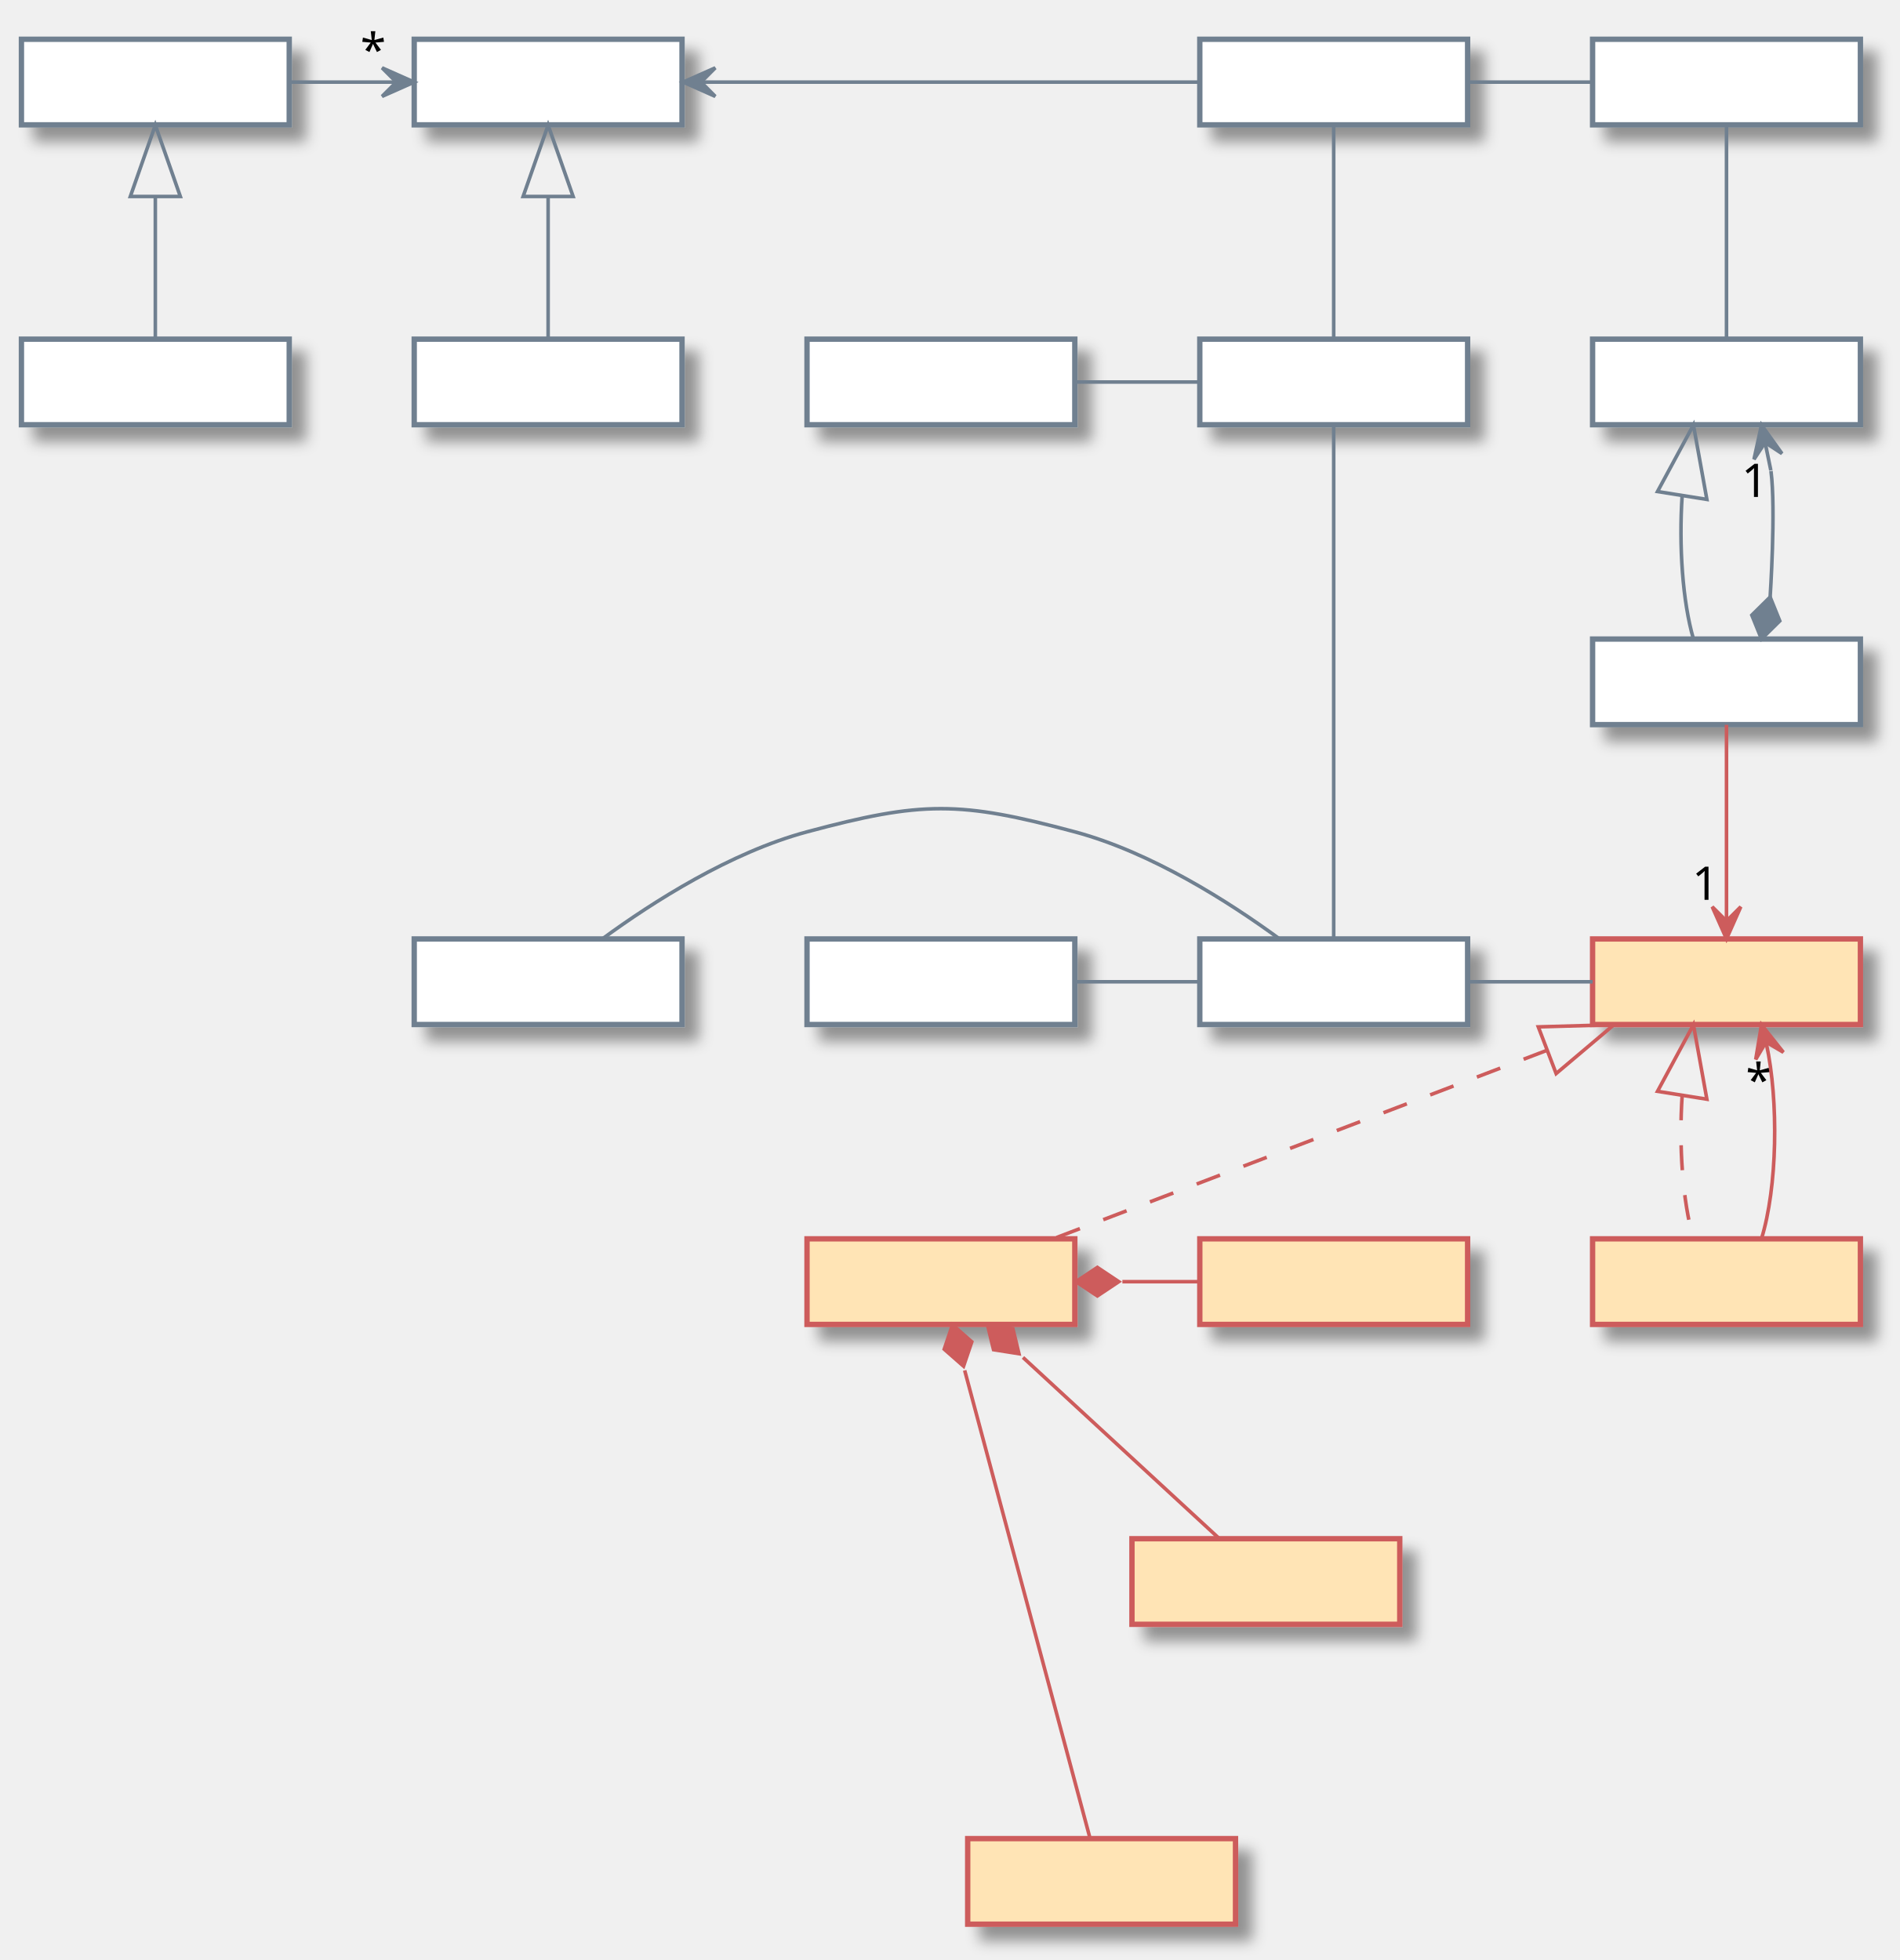
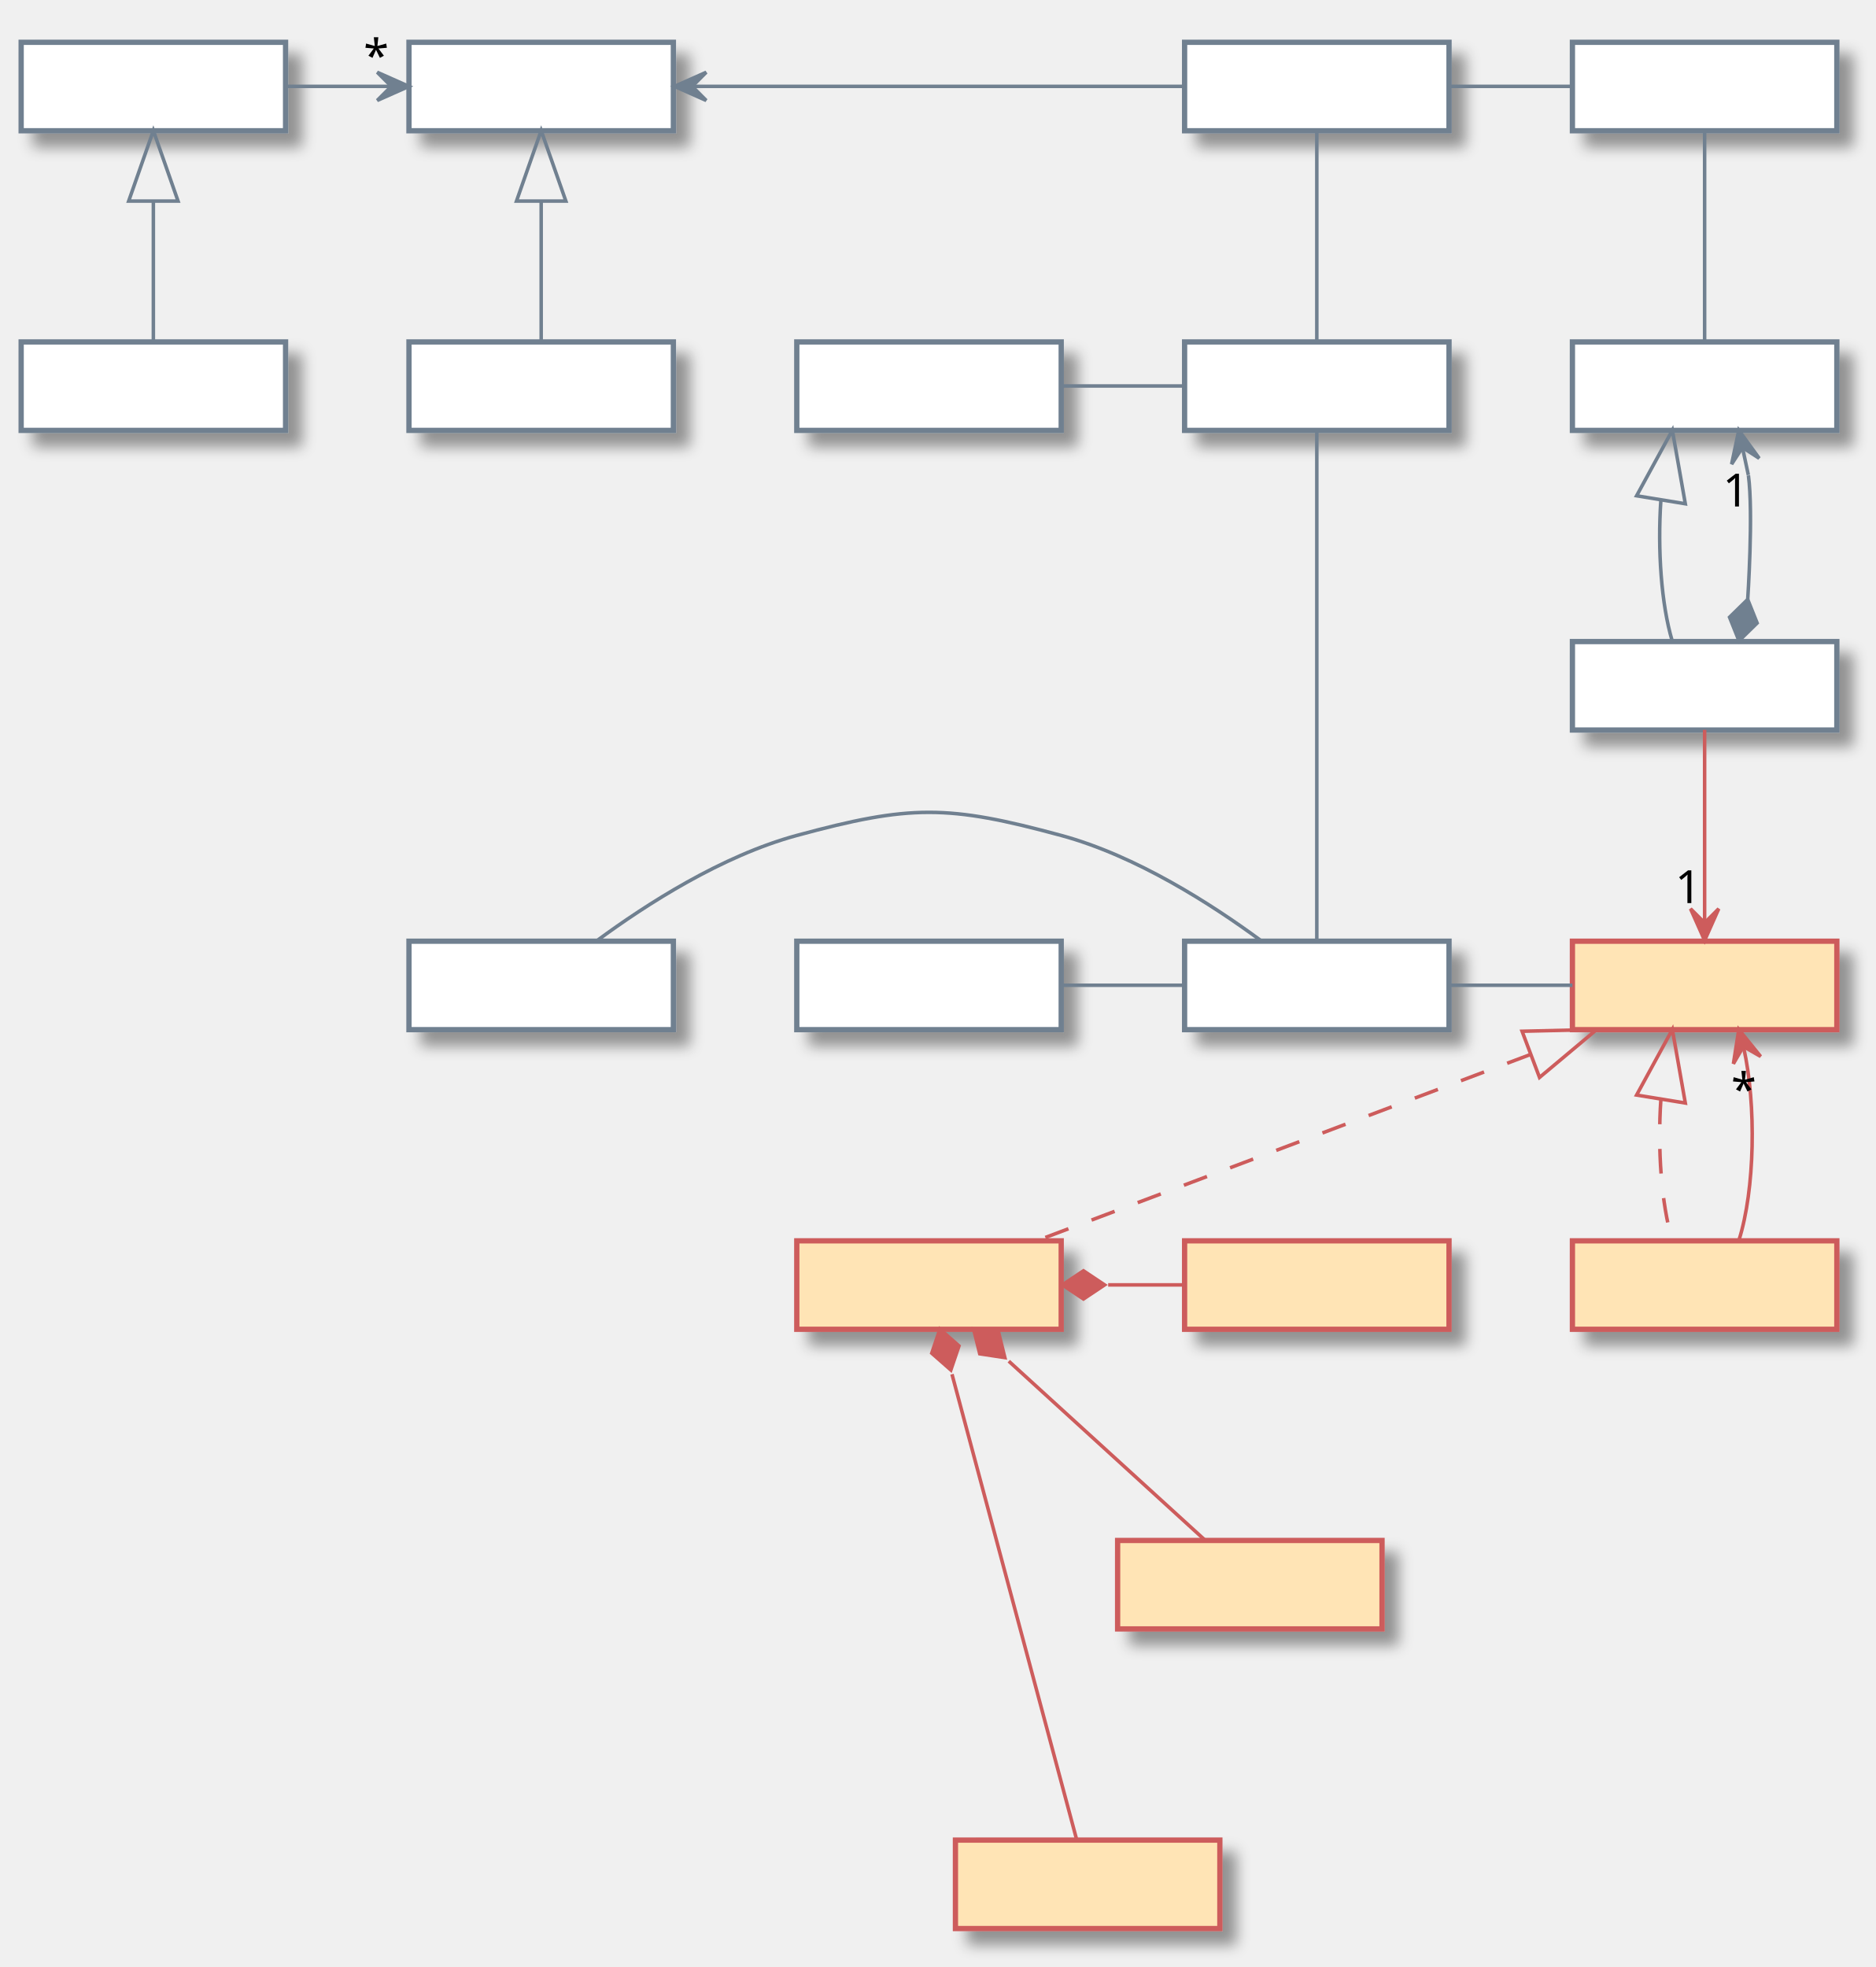
- <svg xmlns="http://www.w3.org/2000/svg" contentScriptType="application/ecmascript" contentStyleType="text/css" height="549px" preserveAspectRatio="none" style="width:532px;height:549px;" version="1.1" viewBox="0 0 532 549" width="532px" zoomAndPan="magnify">
+ <svg xmlns="http://www.w3.org/2000/svg" contentScriptType="application/ecmascript" contentStyleType="text/css" height="558px" preserveAspectRatio="none" style="width:532px;height:558px;" version="1.1" viewBox="0 0 532 558" width="532px" zoomAndPan="magnify">
  <defs>
    <filter height="300%" id="f14rhbidhrgssw" width="300%" x="-1" y="-1">
      <feGaussianBlur result="blurOut" stdDeviation="2.0" />
      <feColorMatrix in="blurOut" result="blurOut2" type="matrix" values="0 0 0 0 0 0 0 0 0 0 0 0 0 0 0 0 0 0 .4 0" />
      <feOffset dx="4.0" dy="4.0" in="blurOut2" result="blurOut3" />
      <feBlend in="SourceGraphic" in2="blurOut3" mode="normal" />
    </filter>
  </defs>
  <g>
-     <rect fill="#FFFFFF" filter="url(#f14rhbidhrgssw)" height="23.969" id="Parent" style="stroke: #708090; stroke-width: 1.5;" width="75" x="446" y="95" />
-     <text fill="#000000" font-family="sans-serif" font-size="12" lengthAdjust="spacingAndGlyphs" textLength="0" x="485.5" y="111.139" />
-     <rect fill="#FFFFFF" filter="url(#f14rhbidhrgssw)" height="23.969" id="Decorator" style="stroke: #708090; stroke-width: 1.5;" width="75" x="446" y="179" />
-     <text fill="#000000" font-family="sans-serif" font-size="12" lengthAdjust="spacingAndGlyphs" textLength="0" x="485.5" y="195.139" />
-     <rect fill="#FFE4B5" filter="url(#f14rhbidhrgssw)" height="23.969" id="Composite" style="stroke: #CD5C5C; stroke-width: 1.5;" width="75" x="446" y="263" />
-     <text fill="#000000" font-family="sans-serif" font-size="12" font-style="italic" lengthAdjust="spacingAndGlyphs" textLength="0" x="485.5" y="279.139" />
-     <rect fill="#FFE4B5" filter="url(#f14rhbidhrgssw)" height="23.969" id="Leaf" style="stroke: #CD5C5C; stroke-width: 1.5;" width="75" x="226" y="347" />
-     <text fill="#000000" font-family="sans-serif" font-size="12" lengthAdjust="spacingAndGlyphs" textLength="0" x="265.5" y="363.139" />
-     <rect fill="#FFE4B5" filter="url(#f14rhbidhrgssw)" height="23.969" id="Comp" style="stroke: #CD5C5C; stroke-width: 1.5;" width="75" x="446" y="347" />
-     <text fill="#000000" font-family="sans-serif" font-size="12" lengthAdjust="spacingAndGlyphs" textLength="0" x="485.5" y="363.139" />
-     <rect fill="#FFFFFF" filter="url(#f14rhbidhrgssw)" height="23.969" id="Listener" style="stroke: #708090; stroke-width: 1.5;" width="75" x="116" y="11" />
-     <text fill="#000000" font-family="sans-serif" font-size="12" font-style="italic" lengthAdjust="spacingAndGlyphs" textLength="0" x="155.5" y="27.139" />
-     <rect fill="#FFFFFF" filter="url(#f14rhbidhrgssw)" height="23.969" id="Observable" style="stroke: #708090; stroke-width: 1.5;" width="75" x="6" y="11" />
-     <text fill="#000000" font-family="sans-serif" font-size="12" font-style="italic" lengthAdjust="spacingAndGlyphs" textLength="0" x="45.5" y="27.139" />
-     <rect fill="#FFFFFF" filter="url(#f14rhbidhrgssw)" height="23.969" id="ConcListener" style="stroke: #708090; stroke-width: 1.5;" width="75" x="116" y="95" />
-     <text fill="#000000" font-family="sans-serif" font-size="12" lengthAdjust="spacingAndGlyphs" textLength="0" x="155.5" y="111.139" />
-     <rect fill="#FFFFFF" filter="url(#f14rhbidhrgssw)" height="23.969" id="ConcObservable" style="stroke: #708090; stroke-width: 1.5;" width="75" x="6" y="95" />
-     <text fill="#000000" font-family="sans-serif" font-size="12" lengthAdjust="spacingAndGlyphs" textLength="0" x="45.5" y="111.139" />
-     <rect fill="#FFFFFF" filter="url(#f14rhbidhrgssw)" height="23.969" id="A" style="stroke: #708090; stroke-width: 1.5;" width="75" x="336" y="11" />
-     <text fill="#000000" font-family="sans-serif" font-size="12" lengthAdjust="spacingAndGlyphs" textLength="0" x="375.5" y="27.139" />
-     <rect fill="#FFFFFF" filter="url(#f14rhbidhrgssw)" height="23.969" id="B" style="stroke: #708090; stroke-width: 1.5;" width="75" x="446" y="11" />
-     <text fill="#000000" font-family="sans-serif" font-size="12" lengthAdjust="spacingAndGlyphs" textLength="0" x="485.5" y="27.139" />
-     <rect fill="#FFFFFF" filter="url(#f14rhbidhrgssw)" height="23.969" id="C" style="stroke: #708090; stroke-width: 1.5;" width="75" x="336" y="95" />
-     <text fill="#000000" font-family="sans-serif" font-size="12" lengthAdjust="spacingAndGlyphs" textLength="0" x="375.5" y="111.139" />
-     <rect fill="#FFFFFF" filter="url(#f14rhbidhrgssw)" height="23.969" id="D" style="stroke: #708090; stroke-width: 1.5;" width="75" x="226" y="95" />
-     <text fill="#000000" font-family="sans-serif" font-size="12" lengthAdjust="spacingAndGlyphs" textLength="0" x="265.5" y="111.139" />
-     <rect fill="#FFFFFF" filter="url(#f14rhbidhrgssw)" height="23.969" id="E" style="stroke: #708090; stroke-width: 1.5;" width="75" x="336" y="263" />
-     <text fill="#000000" font-family="sans-serif" font-size="12" lengthAdjust="spacingAndGlyphs" textLength="0" x="375.5" y="279.139" />
-     <rect fill="#FFFFFF" filter="url(#f14rhbidhrgssw)" height="23.969" id="F" style="stroke: #708090; stroke-width: 1.5;" width="75" x="226" y="263" />
-     <text fill="#000000" font-family="sans-serif" font-size="12" lengthAdjust="spacingAndGlyphs" textLength="0" x="265.5" y="279.139" />
-     <rect fill="#FFFFFF" filter="url(#f14rhbidhrgssw)" height="23.969" id="G" style="stroke: #708090; stroke-width: 1.5;" width="75" x="116" y="263" />
-     <text fill="#000000" font-family="sans-serif" font-size="12" lengthAdjust="spacingAndGlyphs" textLength="0" x="155.5" y="279.139" />
-     <rect fill="#FFE4B5" filter="url(#f14rhbidhrgssw)" height="23.969" id="I" style="stroke: #CD5C5C; stroke-width: 1.5;" width="75" x="336" y="347" />
-     <text fill="#000000" font-family="sans-serif" font-size="12" lengthAdjust="spacingAndGlyphs" textLength="0" x="375.5" y="363.139" />
-     <rect fill="#FFE4B5" filter="url(#f14rhbidhrgssw)" height="23.969" id="J" style="stroke: #CD5C5C; stroke-width: 1.5;" width="75" x="317" y="431" />
-     <text fill="#000000" font-family="sans-serif" font-size="12" lengthAdjust="spacingAndGlyphs" textLength="0" x="356.5" y="447.139" />
-     <rect fill="#FFE4B5" filter="url(#f14rhbidhrgssw)" height="23.969" id="K" style="stroke: #CD5C5C; stroke-width: 1.5;" width="75" x="271" y="515" />
-     <text fill="#000000" font-family="sans-serif" font-size="12" lengthAdjust="spacingAndGlyphs" textLength="0" x="310.5" y="531.139" />
-     <path d="M471.09,138.797 C470.136,152.846 471.189,168.515 474.25,178.987 " fill="none" id="Parent-Decorator" style="stroke: #708090; stroke-width: 1.0;" />
-     <polygon fill="none" points="464.18,137.683,474.243,119.035,478.005,139.888,464.18,137.683" style="stroke: #708090; stroke-width: 1.0;" />
-     <path d="M495.957,131.939 C497.352,142.744 495.722,167.235 495.722,167.235 " fill="none" id="Parent-Decorator-1" style="stroke: #708090; stroke-width: 1.0;" />
-     <polygon fill="#708090" points="493.294,178.987,498.425,173.92,495.722,167.235,490.591,172.302,493.294,178.987" style="stroke: #708090; stroke-width: 1.0;" />
-     <polygon fill="#708090" points="493.301,119.035,491.198,128.657,494.309,123.933,499.033,127.044,493.301,119.035" style="stroke: #708090; stroke-width: 1.0;" />
-     <line style="stroke: #708090; stroke-width: 1.0;" x1="494.309" x2="495.922" y1="123.933" y2="131.768" />
-     <text fill="#000000" font-family="sans-serif" font-size="13" lengthAdjust="spacingAndGlyphs" textLength="8" x="487.694" y="139.194">1</text>
-     <path d="M483.5,203.035 C483.5,217.382 483.5,241.462 483.5,257.777 " fill="none" id="Decorator-Composite" style="stroke: #CD5C5C; stroke-width: 1.0;" />
-     <polygon fill="#CD5C5C" points="483.5,262.987,487.5,253.987,483.5,257.987,479.5,253.987,483.5,262.987" style="stroke: #CD5C5C; stroke-width: 1.0;" />
-     <text fill="#000000" font-family="sans-serif" font-size="13" lengthAdjust="spacingAndGlyphs" textLength="8" x="473.85" y="252.039">1</text>
-     <path d="M433.216,294.199 C390.677,310.441 331.041,333.212 294.962,346.987 " fill="none" id="Composite-Leaf" style="stroke: #CD5C5C; stroke-width: 1.0; stroke-dasharray: 7.0,7.0;" />
-     <polygon fill="none" points="430.798,287.63,451.979,287.035,435.792,300.709,430.798,287.63" style="stroke: #CD5C5C; stroke-width: 1.0;" />
-     <path d="M471.09,306.797 C470.136,320.846 471.189,336.515 474.25,346.987 " fill="none" id="Composite-Comp" style="stroke: #CD5C5C; stroke-width: 1.0; stroke-dasharray: 7.0,7.0;" />
-     <polygon fill="none" points="464.18,305.683,474.243,287.035,478.005,307.888,464.18,305.683" style="stroke: #CD5C5C; stroke-width: 1.0;" />
-     <path d="M494.652,292.248 C498.184,308.572 497.731,332.651 493.294,346.987 " fill="none" id="Composite-Comp-1" style="stroke: #CD5C5C; stroke-width: 1.0;" />
-     <polygon fill="#CD5C5C" points="493.301,287.035,491.686,296.751,494.555,291.875,499.43,294.744,493.301,287.035" style="stroke: #CD5C5C; stroke-width: 1.0;" />
-     <text fill="#000000" font-family="sans-serif" font-size="13" lengthAdjust="spacingAndGlyphs" textLength="7" x="488.9" y="307.194">*</text>
-     <path d="M81.312,23 C91.158,23 101.003,23 110.848,23 " fill="none" id="Observable-Listener" style="stroke: #708090; stroke-width: 1.0;" />
-     <polygon fill="#708090" points="115.996,23,106.996,19,110.996,23,106.996,27,115.996,23" style="stroke: #708090; stroke-width: 1.0;" />
-     <text fill="#000000" font-family="sans-serif" font-size="13" lengthAdjust="spacingAndGlyphs" textLength="7" x="100.924" y="18.607">*</text>
-     <path d="M153.5,55.048 C153.5,69.032 153.5,84.578 153.5,94.987 " fill="none" id="Listener-ConcListener" style="stroke: #708090; stroke-width: 1.0;" />
-     <polygon fill="none" points="146.5,55.035,153.5,35.035,160.5,55.035,146.5,55.035" style="stroke: #708090; stroke-width: 1.0;" />
-     <path d="M43.5,55.048 C43.5,69.032 43.5,84.578 43.5,94.987 " fill="none" id="Observable-ConcObservable" style="stroke: #708090; stroke-width: 1.0;" />
-     <polygon fill="none" points="36.5,55.035,43.5,35.035,50.5,55.035,36.5,55.035" style="stroke: #708090; stroke-width: 1.0;" />
-     <path d="M483.5,35.035 C483.5,51.004 483.5,79.03 483.5,94.987 " fill="none" id="B-Parent" style="stroke: #708090; stroke-width: 1.0;" />
-     <path d="M411.312,23 C422.874,23 434.435,23 445.996,23 " fill="none" id="A-B" style="stroke: #708090; stroke-width: 1.0;" />
-     <path d="M373.5,35.035 C373.5,51.004 373.5,79.03 373.5,94.987 " fill="none" id="A-C" style="stroke: #708090; stroke-width: 1.0;" />
-     <path d="M301.312,107 C312.874,107 324.435,107 335.996,107 " fill="none" id="D-C" style="stroke: #708090; stroke-width: 1.0;" />
-     <path d="M373.5,119.082 C373.5,149.929 373.5,231.355 373.5,262.574 " fill="none" id="C-E" style="stroke: #708090; stroke-width: 1.0;" />
-     <path d="M301.312,275 C312.874,275 324.435,275 335.996,275 " fill="none" id="F-E" style="stroke: #708090; stroke-width: 1.0;" />
-     <path d="M168.827,262.879 C182.808,252.65 204.507,238.776 226,233 C258.191,224.349 268.809,224.349 301,233 C322.493,238.776 344.192,252.65 358.173,262.879 " fill="none" id="G-E" style="stroke: #708090; stroke-width: 1.0;" />
-     <path d="M411.312,275 C422.874,275 434.435,275 445.996,275 " fill="none" id="E-Composite" style="stroke: #708090; stroke-width: 1.0;" />
-     <path d="M314.319,359 C321.545,359 328.771,359 335.996,359 " fill="none" id="Leaf-I" style="stroke: #CD5C5C; stroke-width: 1.0;" />
-     <polygon fill="#CD5C5C" points="301.312,359,307.312,363,313.312,359,307.312,355,301.312,359" style="stroke: #CD5C5C; stroke-width: 1.0;" />
-     <path d="M286.483,380.215 C303.888,396.281 327.17,417.773 341.486,430.987 " fill="none" id="Leaf-J" style="stroke: #CD5C5C; stroke-width: 1.0;" />
-     <polygon fill="#CD5C5C" points="276.538,371.035,278.234,378.044,285.356,379.175,283.66,372.166,276.538,371.035" style="stroke: #CD5C5C; stroke-width: 1.0;" />
-     <path d="M270.156,383.848 C279.926,420.324 297.789,487.014 305.172,514.574 " fill="none" id="Leaf-K" style="stroke: #CD5C5C; stroke-width: 1.0;" />
-     <polygon fill="#CD5C5C" points="266.736,371.082,264.425,377.913,269.841,382.673,272.152,375.843,266.736,371.082" style="stroke: #CD5C5C; stroke-width: 1.0;" />
-     <path d="M196.392,23 C242.855,23 289.318,23 335.781,23 " fill="none" id="Listener-A" style="stroke: #708090; stroke-width: 1.0;" />
-     <polygon fill="#708090" points="191.312,23,200.312,27,196.312,23,200.312,19,191.312,23" style="stroke: #708090; stroke-width: 1.0;" />
+     <rect fill="#FFFFFF" filter="url(#f14rhbidhrgssw)" height="25.094" id="Parent" style="stroke: #708090; stroke-width: 1.5;" width="75" x="446" y="97" />
+     <text fill="#000000" font-family="sans-serif" font-size="12" lengthAdjust="spacingAndGlyphs" textLength="0" x="485" y="114.457" />
+     <rect fill="#FFFFFF" filter="url(#f14rhbidhrgssw)" height="25.094" id="Decorator" style="stroke: #708090; stroke-width: 1.5;" width="75" x="446" y="182" />
+     <text fill="#000000" font-family="sans-serif" font-size="12" lengthAdjust="spacingAndGlyphs" textLength="0" x="485" y="199.457" />
+     <rect fill="#FFE4B5" filter="url(#f14rhbidhrgssw)" height="25.094" id="Composite" style="stroke: #CD5C5C; stroke-width: 1.5;" width="75" x="446" y="267" />
+     <text fill="#000000" font-family="sans-serif" font-size="12" font-style="italic" lengthAdjust="spacingAndGlyphs" textLength="0" x="485" y="284.457" />
+     <rect fill="#FFE4B5" filter="url(#f14rhbidhrgssw)" height="25.094" id="Leaf" style="stroke: #CD5C5C; stroke-width: 1.5;" width="75" x="226" y="352" />
+     <text fill="#000000" font-family="sans-serif" font-size="12" lengthAdjust="spacingAndGlyphs" textLength="0" x="265" y="369.457" />
+     <rect fill="#FFE4B5" filter="url(#f14rhbidhrgssw)" height="25.094" id="Comp" style="stroke: #CD5C5C; stroke-width: 1.5;" width="75" x="446" y="352" />
+     <text fill="#000000" font-family="sans-serif" font-size="12" lengthAdjust="spacingAndGlyphs" textLength="0" x="485" y="369.457" />
+     <rect fill="#FFFFFF" filter="url(#f14rhbidhrgssw)" height="25.094" id="Listener" style="stroke: #708090; stroke-width: 1.5;" width="75" x="116" y="12" />
+     <text fill="#000000" font-family="sans-serif" font-size="12" font-style="italic" lengthAdjust="spacingAndGlyphs" textLength="0" x="155" y="29.457" />
+     <rect fill="#FFFFFF" filter="url(#f14rhbidhrgssw)" height="25.094" id="Observable" style="stroke: #708090; stroke-width: 1.5;" width="75" x="6" y="12" />
+     <text fill="#000000" font-family="sans-serif" font-size="12" font-style="italic" lengthAdjust="spacingAndGlyphs" textLength="0" x="45" y="29.457" />
+     <rect fill="#FFFFFF" filter="url(#f14rhbidhrgssw)" height="25.094" id="ConcListener" style="stroke: #708090; stroke-width: 1.5;" width="75" x="116" y="97" />
+     <text fill="#000000" font-family="sans-serif" font-size="12" lengthAdjust="spacingAndGlyphs" textLength="0" x="155" y="114.457" />
+     <rect fill="#FFFFFF" filter="url(#f14rhbidhrgssw)" height="25.094" id="ConcObservable" style="stroke: #708090; stroke-width: 1.5;" width="75" x="6" y="97" />
+     <text fill="#000000" font-family="sans-serif" font-size="12" lengthAdjust="spacingAndGlyphs" textLength="0" x="45" y="114.457" />
+     <rect fill="#FFFFFF" filter="url(#f14rhbidhrgssw)" height="25.094" id="A" style="stroke: #708090; stroke-width: 1.5;" width="75" x="336" y="12" />
+     <text fill="#000000" font-family="sans-serif" font-size="12" lengthAdjust="spacingAndGlyphs" textLength="0" x="375" y="29.457" />
+     <rect fill="#FFFFFF" filter="url(#f14rhbidhrgssw)" height="25.094" id="B" style="stroke: #708090; stroke-width: 1.5;" width="75" x="446" y="12" />
+     <text fill="#000000" font-family="sans-serif" font-size="12" lengthAdjust="spacingAndGlyphs" textLength="0" x="485" y="29.457" />
+     <rect fill="#FFFFFF" filter="url(#f14rhbidhrgssw)" height="25.094" id="C" style="stroke: #708090; stroke-width: 1.5;" width="75" x="336" y="97" />
+     <text fill="#000000" font-family="sans-serif" font-size="12" lengthAdjust="spacingAndGlyphs" textLength="0" x="375" y="114.457" />
+     <rect fill="#FFFFFF" filter="url(#f14rhbidhrgssw)" height="25.094" id="D" style="stroke: #708090; stroke-width: 1.5;" width="75" x="226" y="97" />
+     <text fill="#000000" font-family="sans-serif" font-size="12" lengthAdjust="spacingAndGlyphs" textLength="0" x="265" y="114.457" />
+     <rect fill="#FFFFFF" filter="url(#f14rhbidhrgssw)" height="25.094" id="E" style="stroke: #708090; stroke-width: 1.5;" width="75" x="336" y="267" />
+     <text fill="#000000" font-family="sans-serif" font-size="12" lengthAdjust="spacingAndGlyphs" textLength="0" x="375" y="284.457" />
+     <rect fill="#FFFFFF" filter="url(#f14rhbidhrgssw)" height="25.094" id="F" style="stroke: #708090; stroke-width: 1.5;" width="75" x="226" y="267" />
+     <text fill="#000000" font-family="sans-serif" font-size="12" lengthAdjust="spacingAndGlyphs" textLength="0" x="265" y="284.457" />
+     <rect fill="#FFFFFF" filter="url(#f14rhbidhrgssw)" height="25.094" id="G" style="stroke: #708090; stroke-width: 1.5;" width="75" x="116" y="267" />
+     <text fill="#000000" font-family="sans-serif" font-size="12" lengthAdjust="spacingAndGlyphs" textLength="0" x="155" y="284.457" />
+     <rect fill="#FFE4B5" filter="url(#f14rhbidhrgssw)" height="25.094" id="I" style="stroke: #CD5C5C; stroke-width: 1.5;" width="75" x="336" y="352" />
+     <text fill="#000000" font-family="sans-serif" font-size="12" lengthAdjust="spacingAndGlyphs" textLength="0" x="375" y="369.457" />
+     <rect fill="#FFE4B5" filter="url(#f14rhbidhrgssw)" height="25.094" id="J" style="stroke: #CD5C5C; stroke-width: 1.5;" width="75" x="317" y="437" />
+     <text fill="#000000" font-family="sans-serif" font-size="12" lengthAdjust="spacingAndGlyphs" textLength="0" x="356" y="454.457" />
+     <rect fill="#FFE4B5" filter="url(#f14rhbidhrgssw)" height="25.094" id="K" style="stroke: #CD5C5C; stroke-width: 1.5;" width="75" x="271" y="522" />
+     <text fill="#000000" font-family="sans-serif" font-size="12" lengthAdjust="spacingAndGlyphs" textLength="0" x="310" y="539.457" />
+     <path d="M471.09,141.932 C470.132,155.881 471.201,171.446 474.297,181.79 " fill="none" id="Parent-Decorator" style="stroke: #708090; stroke-width: 1.0;" />
+     <polygon fill="none" points="464.207,140.646,474.348,122.041,478.023,142.909,464.207,140.646" style="stroke: #708090; stroke-width: 1.0;" />
+     <path d="M495.918,134.847 C497.354,145.604 495.718,170.048 495.718,170.048 " fill="none" id="Parent-Decorator-1" style="stroke: #708090; stroke-width: 1.0;" />
+     <polygon fill="#708090" points="493.244,181.79,498.395,176.744,495.718,170.048,490.567,175.094,493.244,181.79" style="stroke: #708090; stroke-width: 1.0;" />
+     <polygon fill="#708090" points="493.19,122.041,491.153,131.677,494.232,126.931,498.977,130.01,493.19,122.041" style="stroke: #708090; stroke-width: 1.0;" />
+     <line style="stroke: #708090; stroke-width: 1.0;" x1="494.232" x2="495.899" y1="126.931" y2="134.756" />
+     <text fill="#000000" font-family="sans-serif" font-size="13" lengthAdjust="spacingAndGlyphs" textLength="7" x="488.627" y="143.675">1</text>
+     <path d="M483.5,207.041 C483.5,221.208 483.5,245.348 483.5,261.605 " fill="none" id="Decorator-Composite" style="stroke: #CD5C5C; stroke-width: 1.0;" />
+     <polygon fill="#CD5C5C" points="483.5,266.79,487.5,257.79,483.5,261.79,479.5,257.79,483.5,266.79" style="stroke: #CD5C5C; stroke-width: 1.0;" />
+     <text fill="#000000" font-family="sans-serif" font-size="13" lengthAdjust="spacingAndGlyphs" textLength="7" x="475.122" y="256.181">1</text>
+     <path d="M434.04,299.16 C391.144,315.343 330.41,338.257 294.184,351.924 " fill="none" id="Composite-Leaf" style="stroke: #CD5C5C; stroke-width: 1.0; stroke-dasharray: 7.0,7.0;" />
+     <polygon fill="none" points="431.726,292.551,452.91,292.041,436.668,305.65,431.726,292.551" style="stroke: #CD5C5C; stroke-width: 1.0;" />
+     <path d="M471.09,311.932 C470.132,325.881 471.201,341.446 474.297,351.79 " fill="none" id="Composite-Comp" style="stroke: #CD5C5C; stroke-width: 1.0; stroke-dasharray: 7.0,7.0;" />
+     <polygon fill="none" points="464.207,310.646,474.348,292.041,478.023,312.909,464.207,310.646" style="stroke: #CD5C5C; stroke-width: 1.0;" />
+     <path d="M494.576,297.202 C498.204,313.395 497.76,337.544 493.244,351.79 " fill="none" id="Composite-Comp-1" style="stroke: #CD5C5C; stroke-width: 1.0;" />
+     <polygon fill="#CD5C5C" points="493.19,292.041,491.662,301.771,494.487,296.87,499.388,299.695,493.19,292.041" style="stroke: #CD5C5C; stroke-width: 1.0;" />
+     <text fill="#000000" font-family="sans-serif" font-size="13" lengthAdjust="spacingAndGlyphs" textLength="5" x="491.021" y="313.675">*</text>
+     <path d="M81.312,24.5 C91.158,24.5 101.003,24.5 110.848,24.5 " fill="none" id="Observable-Listener" style="stroke: #708090; stroke-width: 1.0;" />
+     <polygon fill="#708090" points="115.996,24.5,106.996,20.5,110.996,24.5,106.996,28.5,115.996,24.5" style="stroke: #708090; stroke-width: 1.0;" />
+     <text fill="#000000" font-family="sans-serif" font-size="13" lengthAdjust="spacingAndGlyphs" textLength="5" x="103.12" y="20.445">*</text>
+     <path d="M153.5,57.183 C153.5,71.068 153.5,86.508 153.5,96.79 " fill="none" id="Listener-ConcListener" style="stroke: #708090; stroke-width: 1.0;" />
+     <polygon fill="none" points="146.5,57.041,153.5,37.041,160.5,57.041,146.5,57.041" style="stroke: #708090; stroke-width: 1.0;" />
+     <path d="M43.5,57.183 C43.5,71.068 43.5,86.508 43.5,96.79 " fill="none" id="Observable-ConcObservable" style="stroke: #708090; stroke-width: 1.0;" />
+     <polygon fill="none" points="36.5,57.041,43.5,37.041,50.5,57.041,36.5,57.041" style="stroke: #708090; stroke-width: 1.0;" />
+     <path d="M483.5,37.041 C483.5,52.809 483.5,80.933 483.5,96.79 " fill="none" id="B-Parent" style="stroke: #708090; stroke-width: 1.0;" />
+     <path d="M411.313,24.5 C422.874,24.5 434.435,24.5 445.996,24.5 " fill="none" id="A-B" style="stroke: #708090; stroke-width: 1.0;" />
+     <path d="M373.5,37.041 C373.5,52.809 373.5,80.933 373.5,96.79 " fill="none" id="A-C" style="stroke: #708090; stroke-width: 1.0;" />
+     <path d="M301.313,109.5 C312.874,109.5 324.435,109.5 335.996,109.5 " fill="none" id="D-C" style="stroke: #708090; stroke-width: 1.0;" />
+     <path d="M373.5,122.047 C373.5,152.738 373.5,236.089 373.5,266.872 " fill="none" id="C-E" style="stroke: #708090; stroke-width: 1.0;" />
+     <path d="M301.313,279.5 C312.874,279.5 324.435,279.5 335.996,279.5 " fill="none" id="F-E" style="stroke: #708090; stroke-width: 1.0;" />
+     <path d="M169.354,266.829 C183.335,256.522 204.739,242.772 226,237 C258.169,228.266 268.831,228.266 301,237 C322.261,242.772 343.665,256.522 357.646,266.829 " fill="none" id="G-E" style="stroke: #708090; stroke-width: 1.0;" />
+     <path d="M411.313,279.5 C422.874,279.5 434.435,279.5 445.996,279.5 " fill="none" id="E-Composite" style="stroke: #708090; stroke-width: 1.0;" />
+     <path d="M314.319,364.5 C321.545,364.5 328.771,364.5 335.996,364.5 " fill="none" id="Leaf-I" style="stroke: #CD5C5C; stroke-width: 1.0;" />
+     <polygon fill="#CD5C5C" points="301.313,364.5,307.313,368.5,313.313,364.5,307.313,360.5,301.313,364.5" style="stroke: #CD5C5C; stroke-width: 1.0;" />
+     <path d="M286.131,386.141 C303.643,402.114 327.264,423.659 341.661,436.79 " fill="none" id="Leaf-J" style="stroke: #CD5C5C; stroke-width: 1.0;" />
+     <polygon fill="#CD5C5C" points="276.153,377.041,277.89,384.04,285.019,385.128,283.282,378.129,276.153,377.041" style="stroke: #CD5C5C; stroke-width: 1.0;" />
+     <path d="M270.019,389.837 C279.853,426.552 298.106,494.696 305.385,521.872 " fill="none" id="Leaf-K" style="stroke: #CD5C5C; stroke-width: 1.0;" />
+     <polygon fill="#CD5C5C" points="266.593,377.047,264.282,383.878,269.699,388.638,272.01,381.807,266.593,377.047" style="stroke: #CD5C5C; stroke-width: 1.0;" />
+     <path d="M196.391,24.5 C242.855,24.5 289.318,24.5 335.781,24.5 " fill="none" id="Listener-A" style="stroke: #708090; stroke-width: 1.0;" />
+     <polygon fill="#708090" points="191.313,24.5,200.313,28.5,196.313,24.5,200.313,20.5,191.313,24.5" style="stroke: #708090; stroke-width: 1.0;" />
  </g>
</svg>
